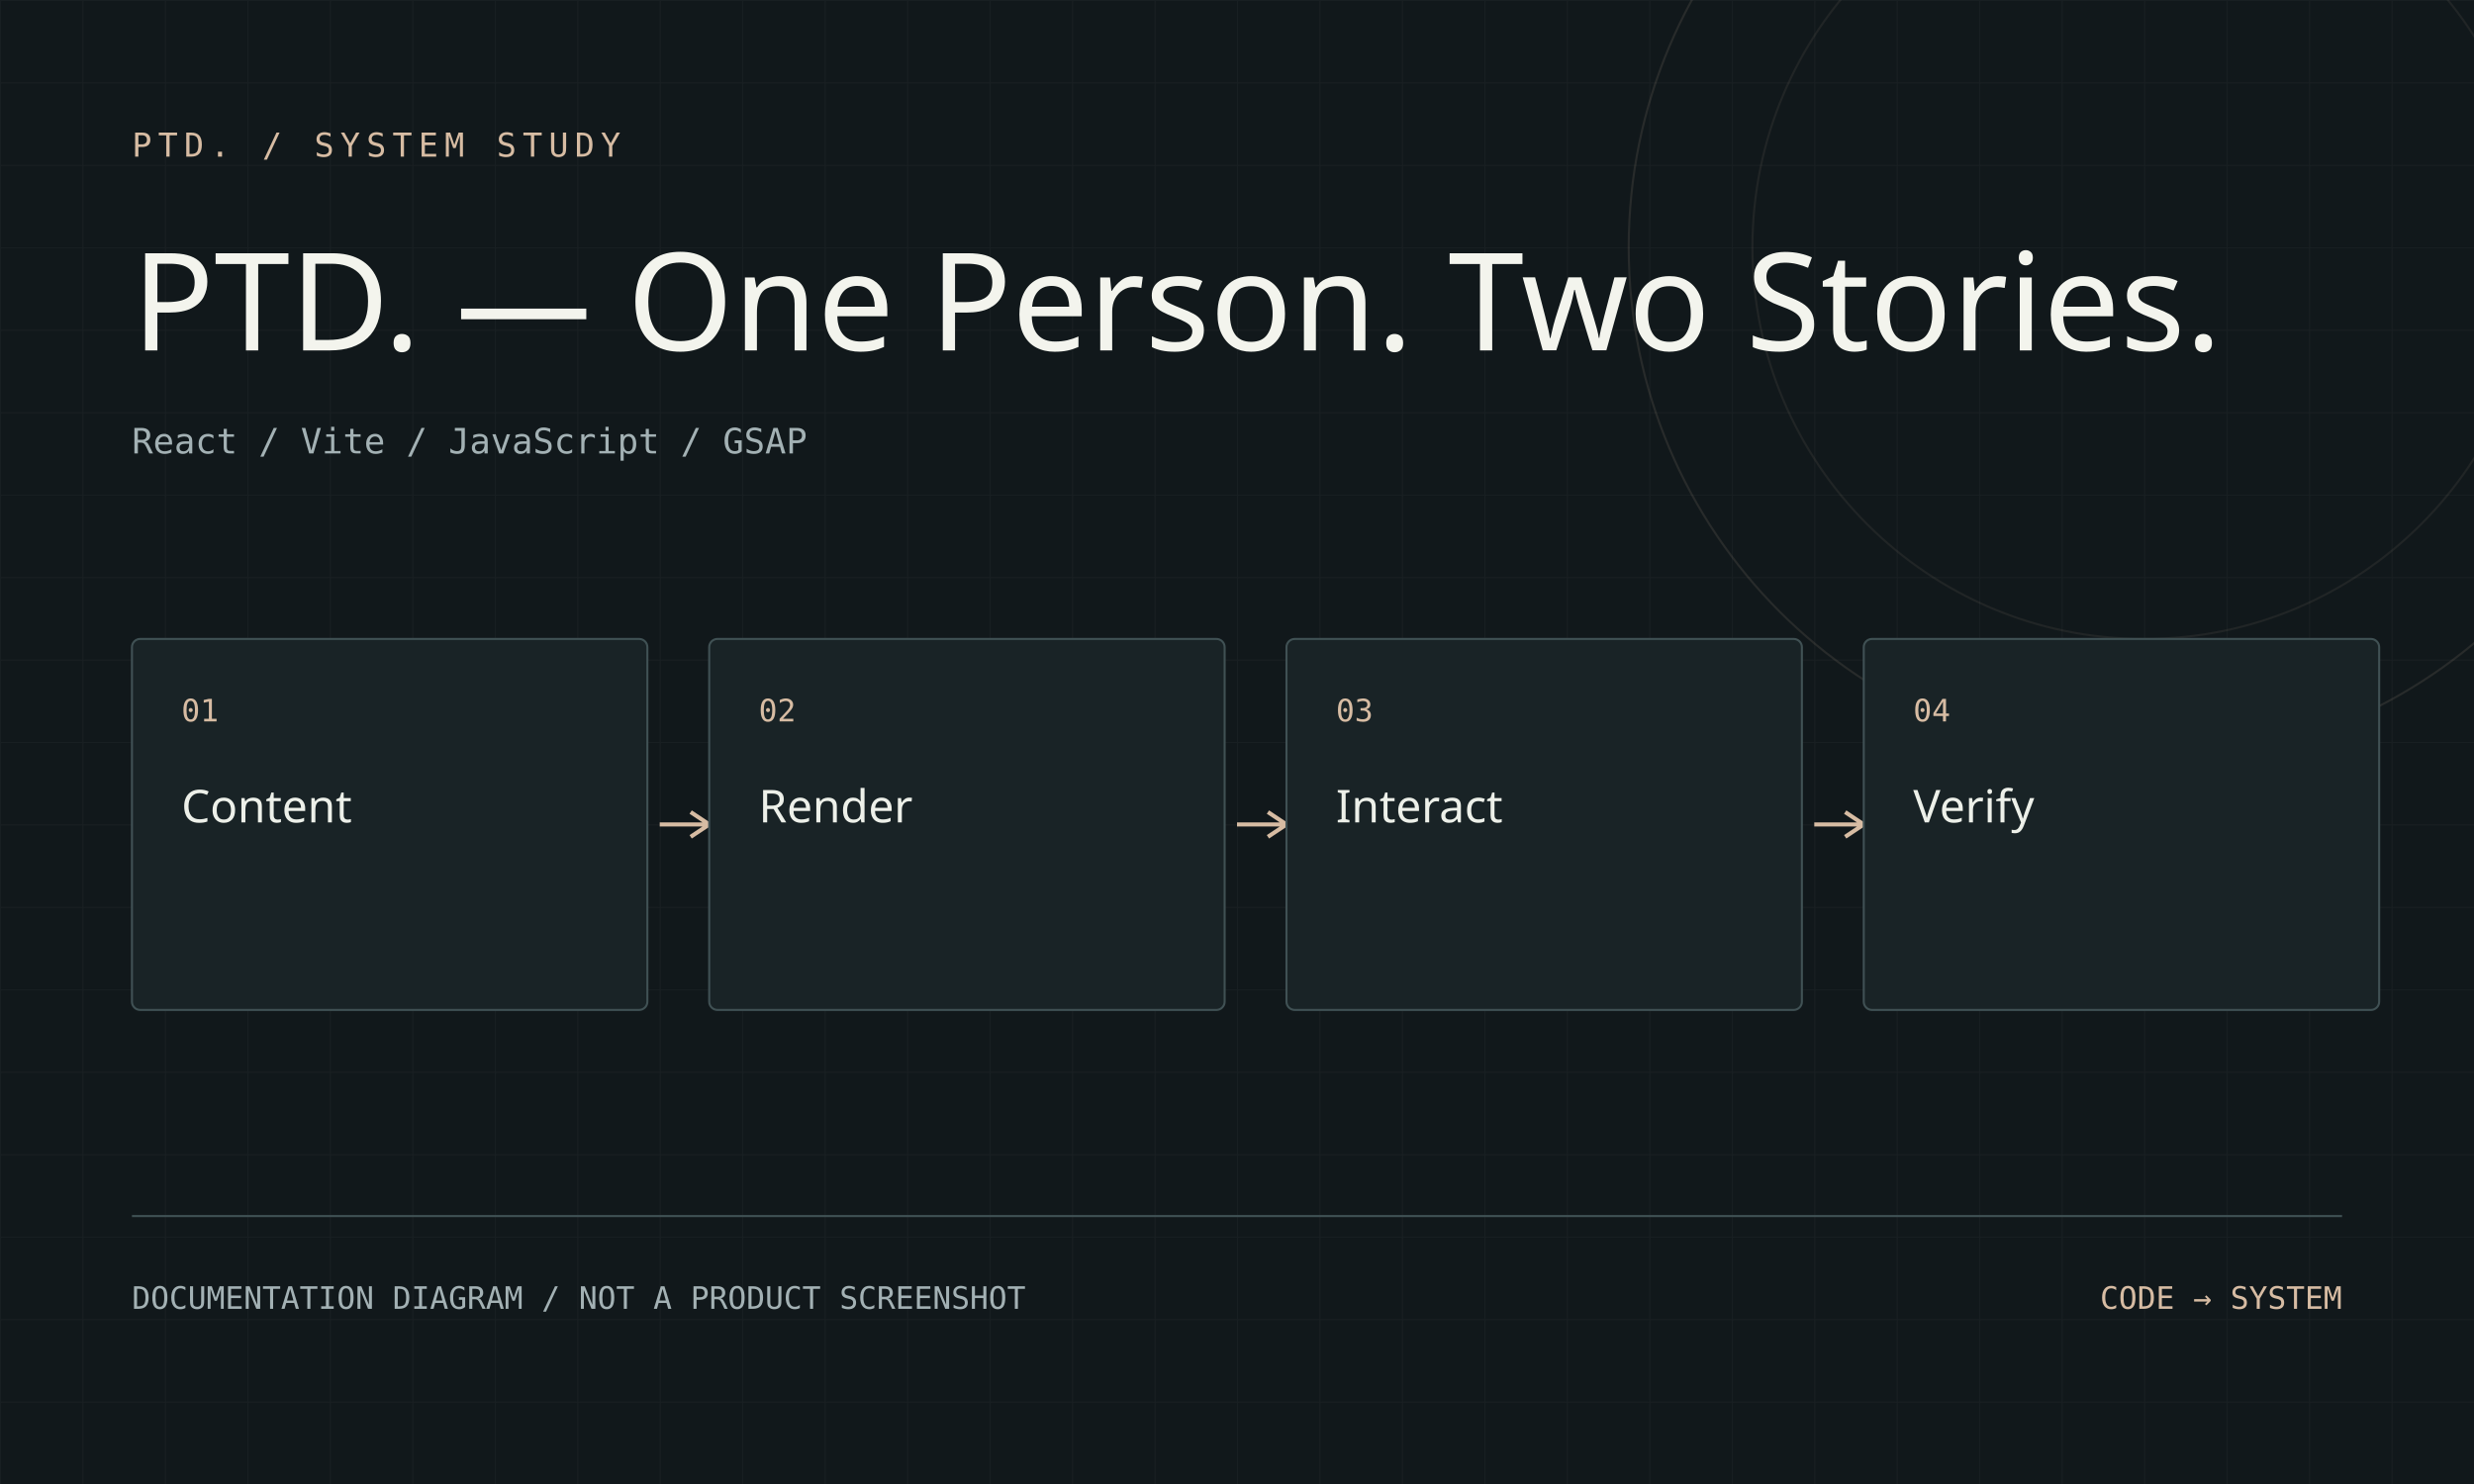
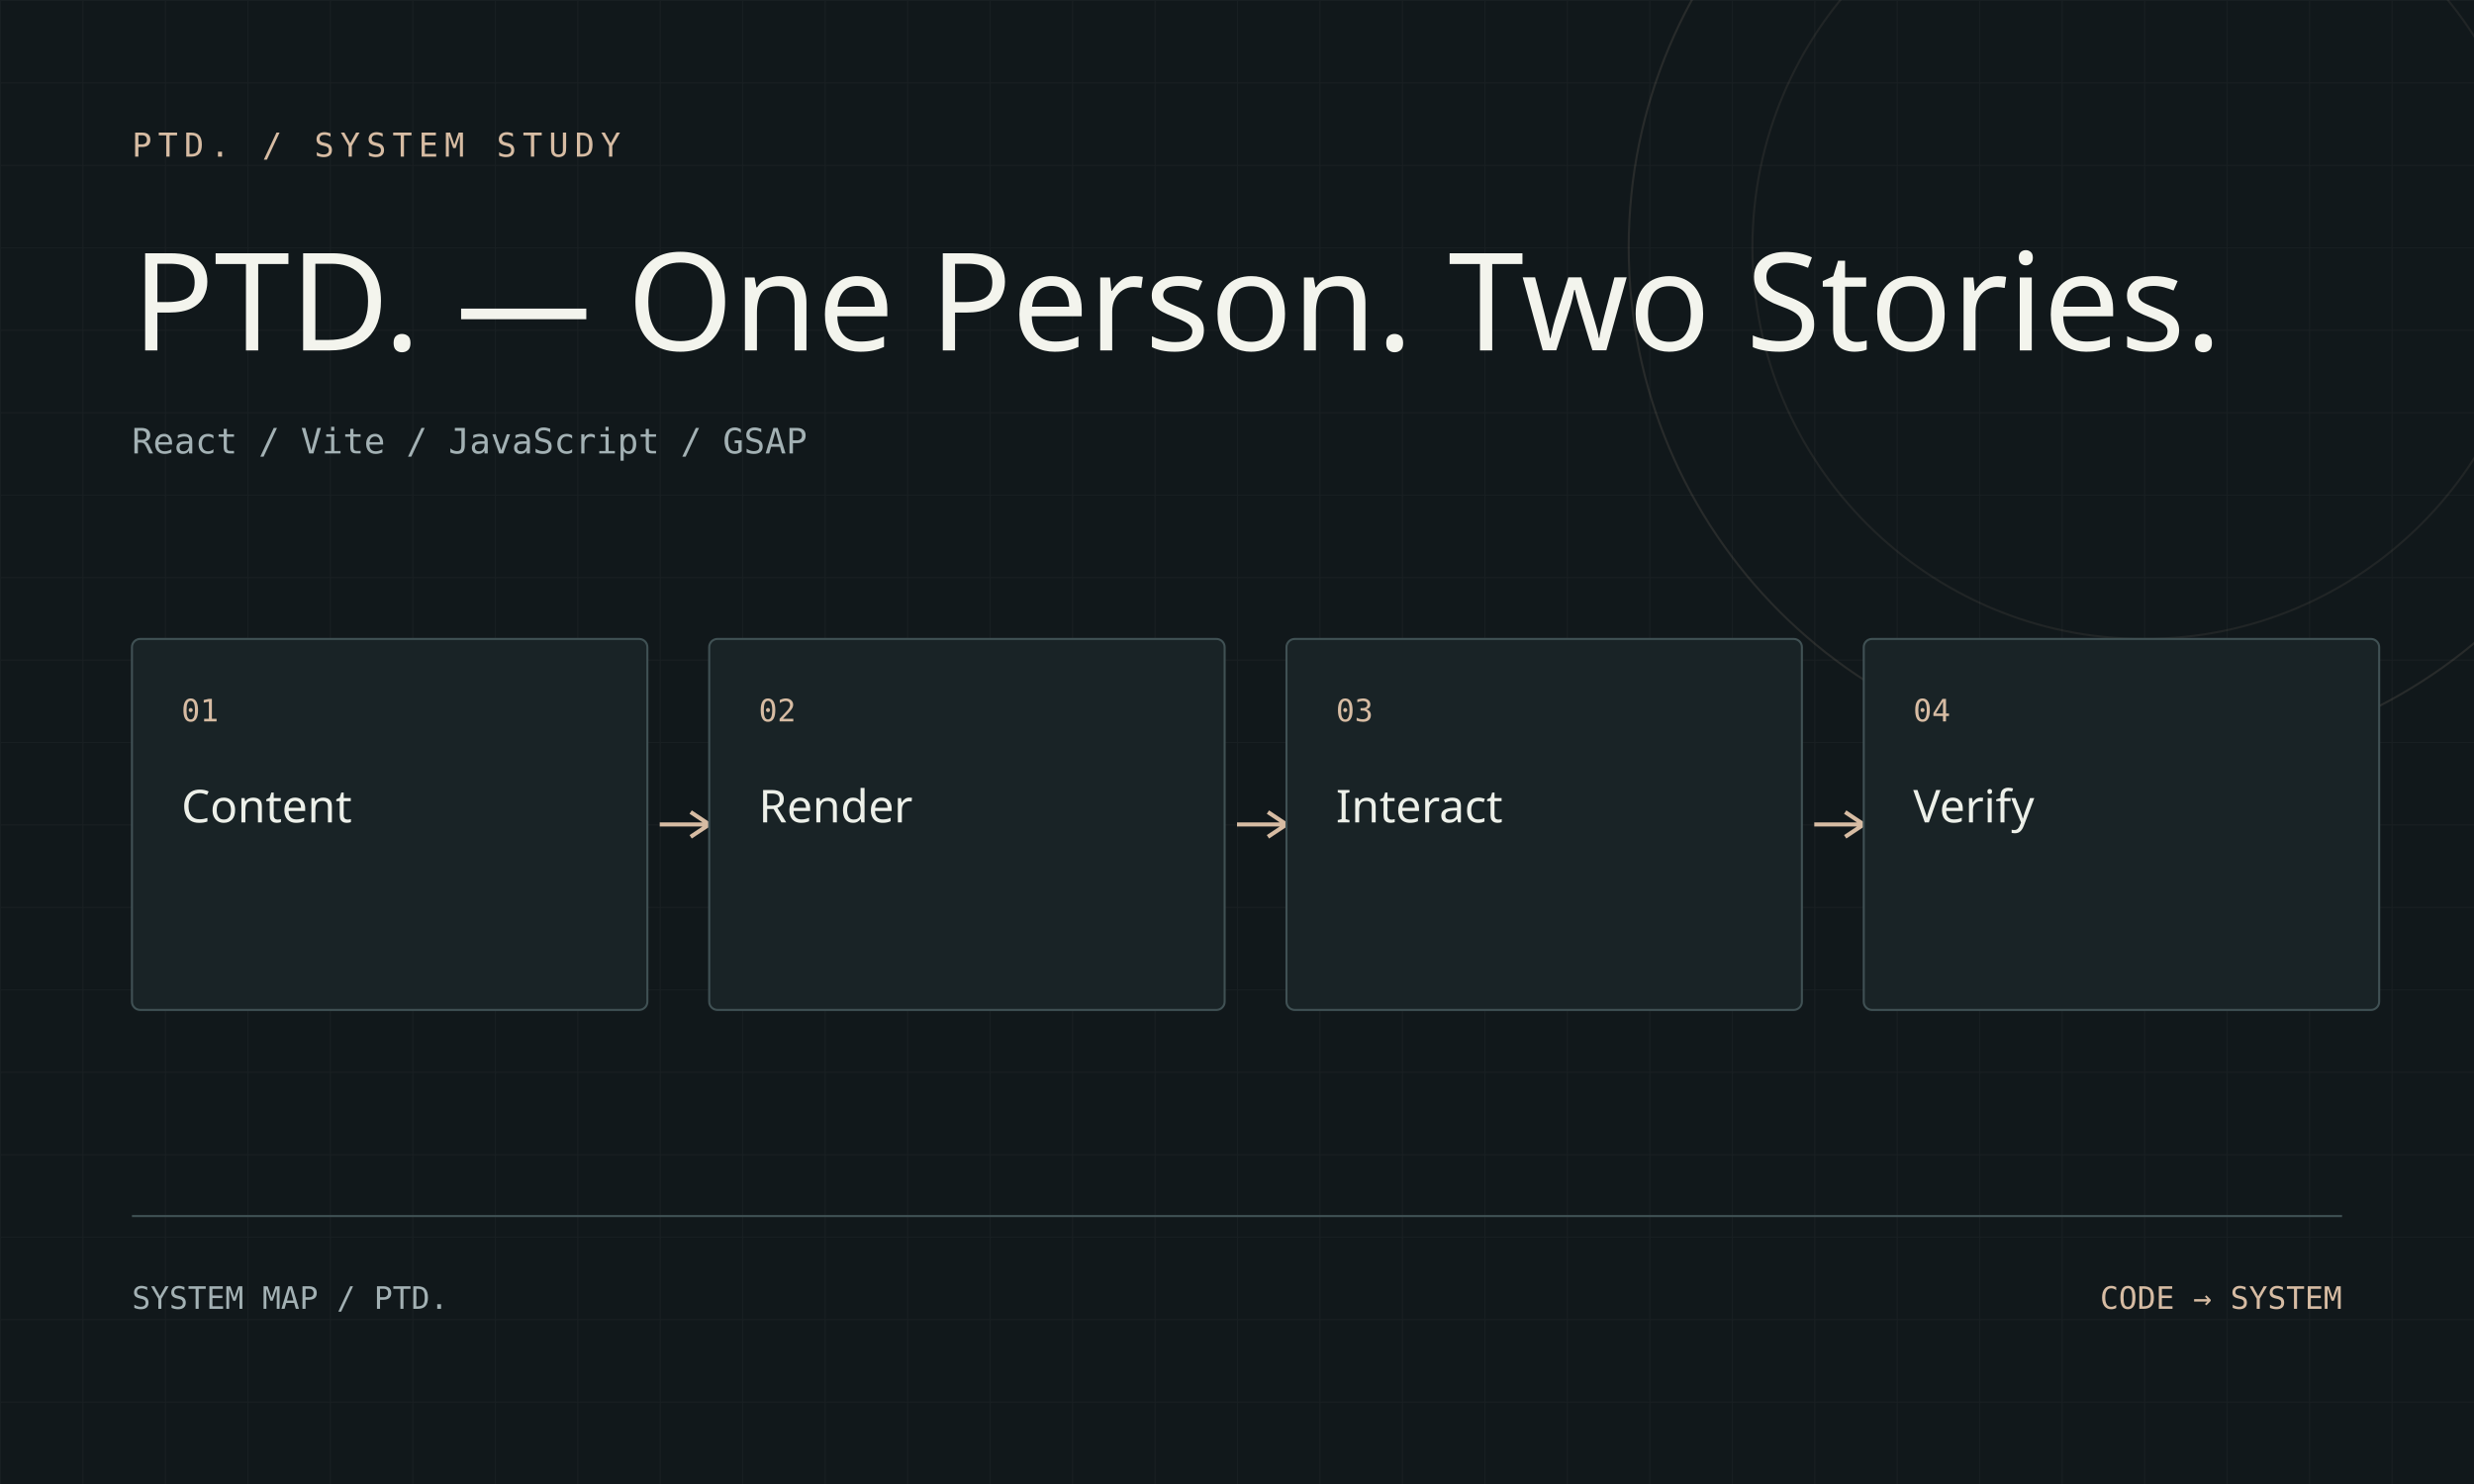
<svg xmlns="http://www.w3.org/2000/svg" width="1200" height="720" viewBox="0 0 1200 720" role="img" aria-labelledby="title desc">
  <defs>
    <pattern id="grid" width="40" height="40" patternUnits="userSpaceOnUse">
      <path d="M40 0H0V40" fill="none" stroke="#ffffff" stroke-opacity=".035" />
    </pattern>
  </defs>
  <rect width="1200" height="720" fill="#11181b" />
  <rect width="1200" height="720" fill="url(#grid)" />
  <circle cx="1040" cy="120" r="250" fill="none" stroke="#d7bca3" stroke-opacity=".12" />
  <circle cx="1040" cy="120" r="190" fill="none" stroke="#d7bca3" stroke-opacity=".08" />
  <text x="64" y="76" font-family="monospace" font-size="16" fill="#d7bca3" letter-spacing="3">PTD. / SYSTEM STUDY</text>
  <text x="64" y="170" font-family="sans-serif" font-size="66" fill="#f3f4ed">PTD. — One Person. Two Stories.</text>
  <text x="64" y="220" font-family="monospace" font-size="17" fill="#a3b1b4">React / Vite / JavaScript / GSAP</text>
  <rect x="64" y="310" width="250" height="180" rx="4" fill="#192326" stroke="#405154" />
  <text x="88" y="350" font-family="monospace" font-size="15" fill="#d7bca3">01</text>
  <text x="88" y="399" font-family="sans-serif" font-size="22" fill="#edf0e9">Content</text>
  <path d="M320 400h24m-9-6 9 6-9 6" fill="none" stroke="#d7bca3" stroke-width="2" />
  <rect x="344" y="310" width="250" height="180" rx="4" fill="#192326" stroke="#405154" />
  <text x="368" y="350" font-family="monospace" font-size="15" fill="#d7bca3">02</text>
  <text x="368" y="399" font-family="sans-serif" font-size="22" fill="#edf0e9">Render</text>
  <path d="M600 400h24m-9-6 9 6-9 6" fill="none" stroke="#d7bca3" stroke-width="2" />
  <rect x="624" y="310" width="250" height="180" rx="4" fill="#192326" stroke="#405154" />
  <text x="648" y="350" font-family="monospace" font-size="15" fill="#d7bca3">03</text>
  <text x="648" y="399" font-family="sans-serif" font-size="22" fill="#edf0e9">Interact</text>
  <path d="M880 400h24m-9-6 9 6-9 6" fill="none" stroke="#d7bca3" stroke-width="2" />
  <rect x="904" y="310" width="250" height="180" rx="4" fill="#192326" stroke="#405154" />
  <text x="928" y="350" font-family="monospace" font-size="15" fill="#d7bca3">04</text>
  <text x="928" y="399" font-family="sans-serif" font-size="22" fill="#edf0e9">Verify</text>
  <path d="M64 590H1136" stroke="#405154" />
-   <text x="64" y="635" font-family="monospace" font-size="15" fill="#a3b1b4">DOCUMENTATION DIAGRAM / NOT A PRODUCT SCREENSHOT</text>
+   <text x="64" y="635" font-family="monospace" font-size="15" fill="#a3b1b4">SYSTEM MAP / PTD.</text>
  <text x="1136" y="635" text-anchor="end" font-family="monospace" font-size="15" fill="#d7bca3">CODE → SYSTEM</text>
</svg>
